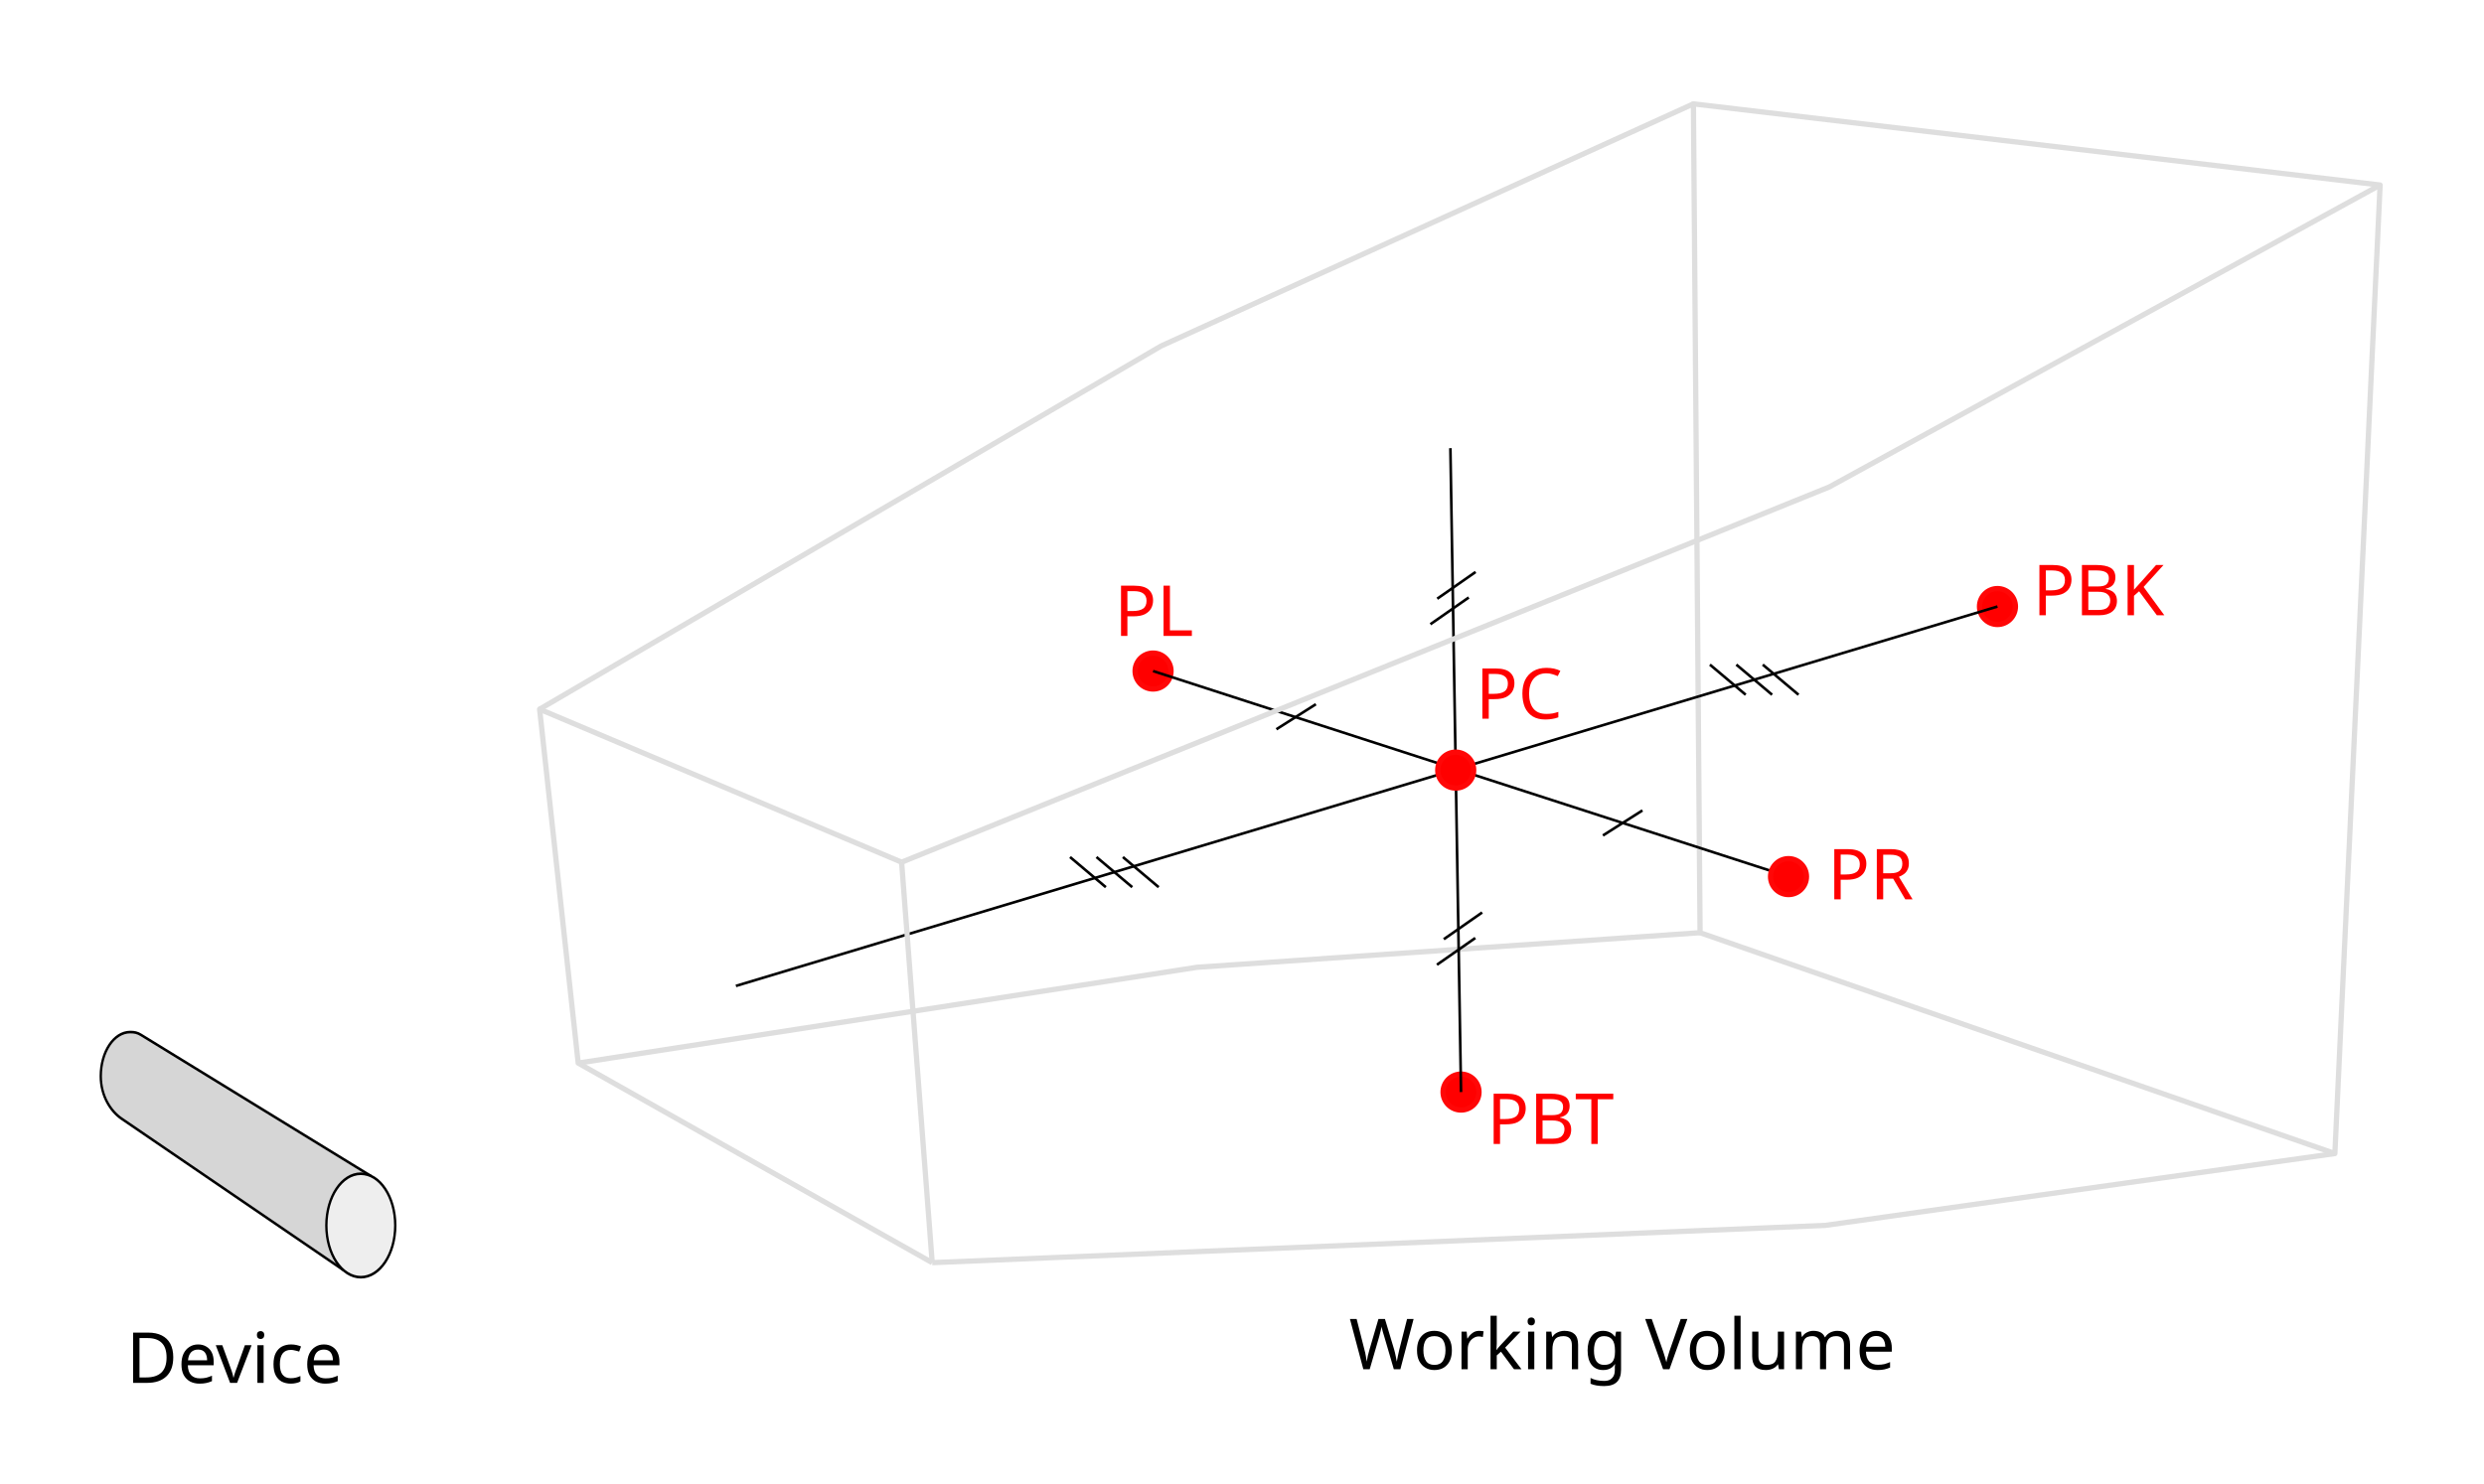
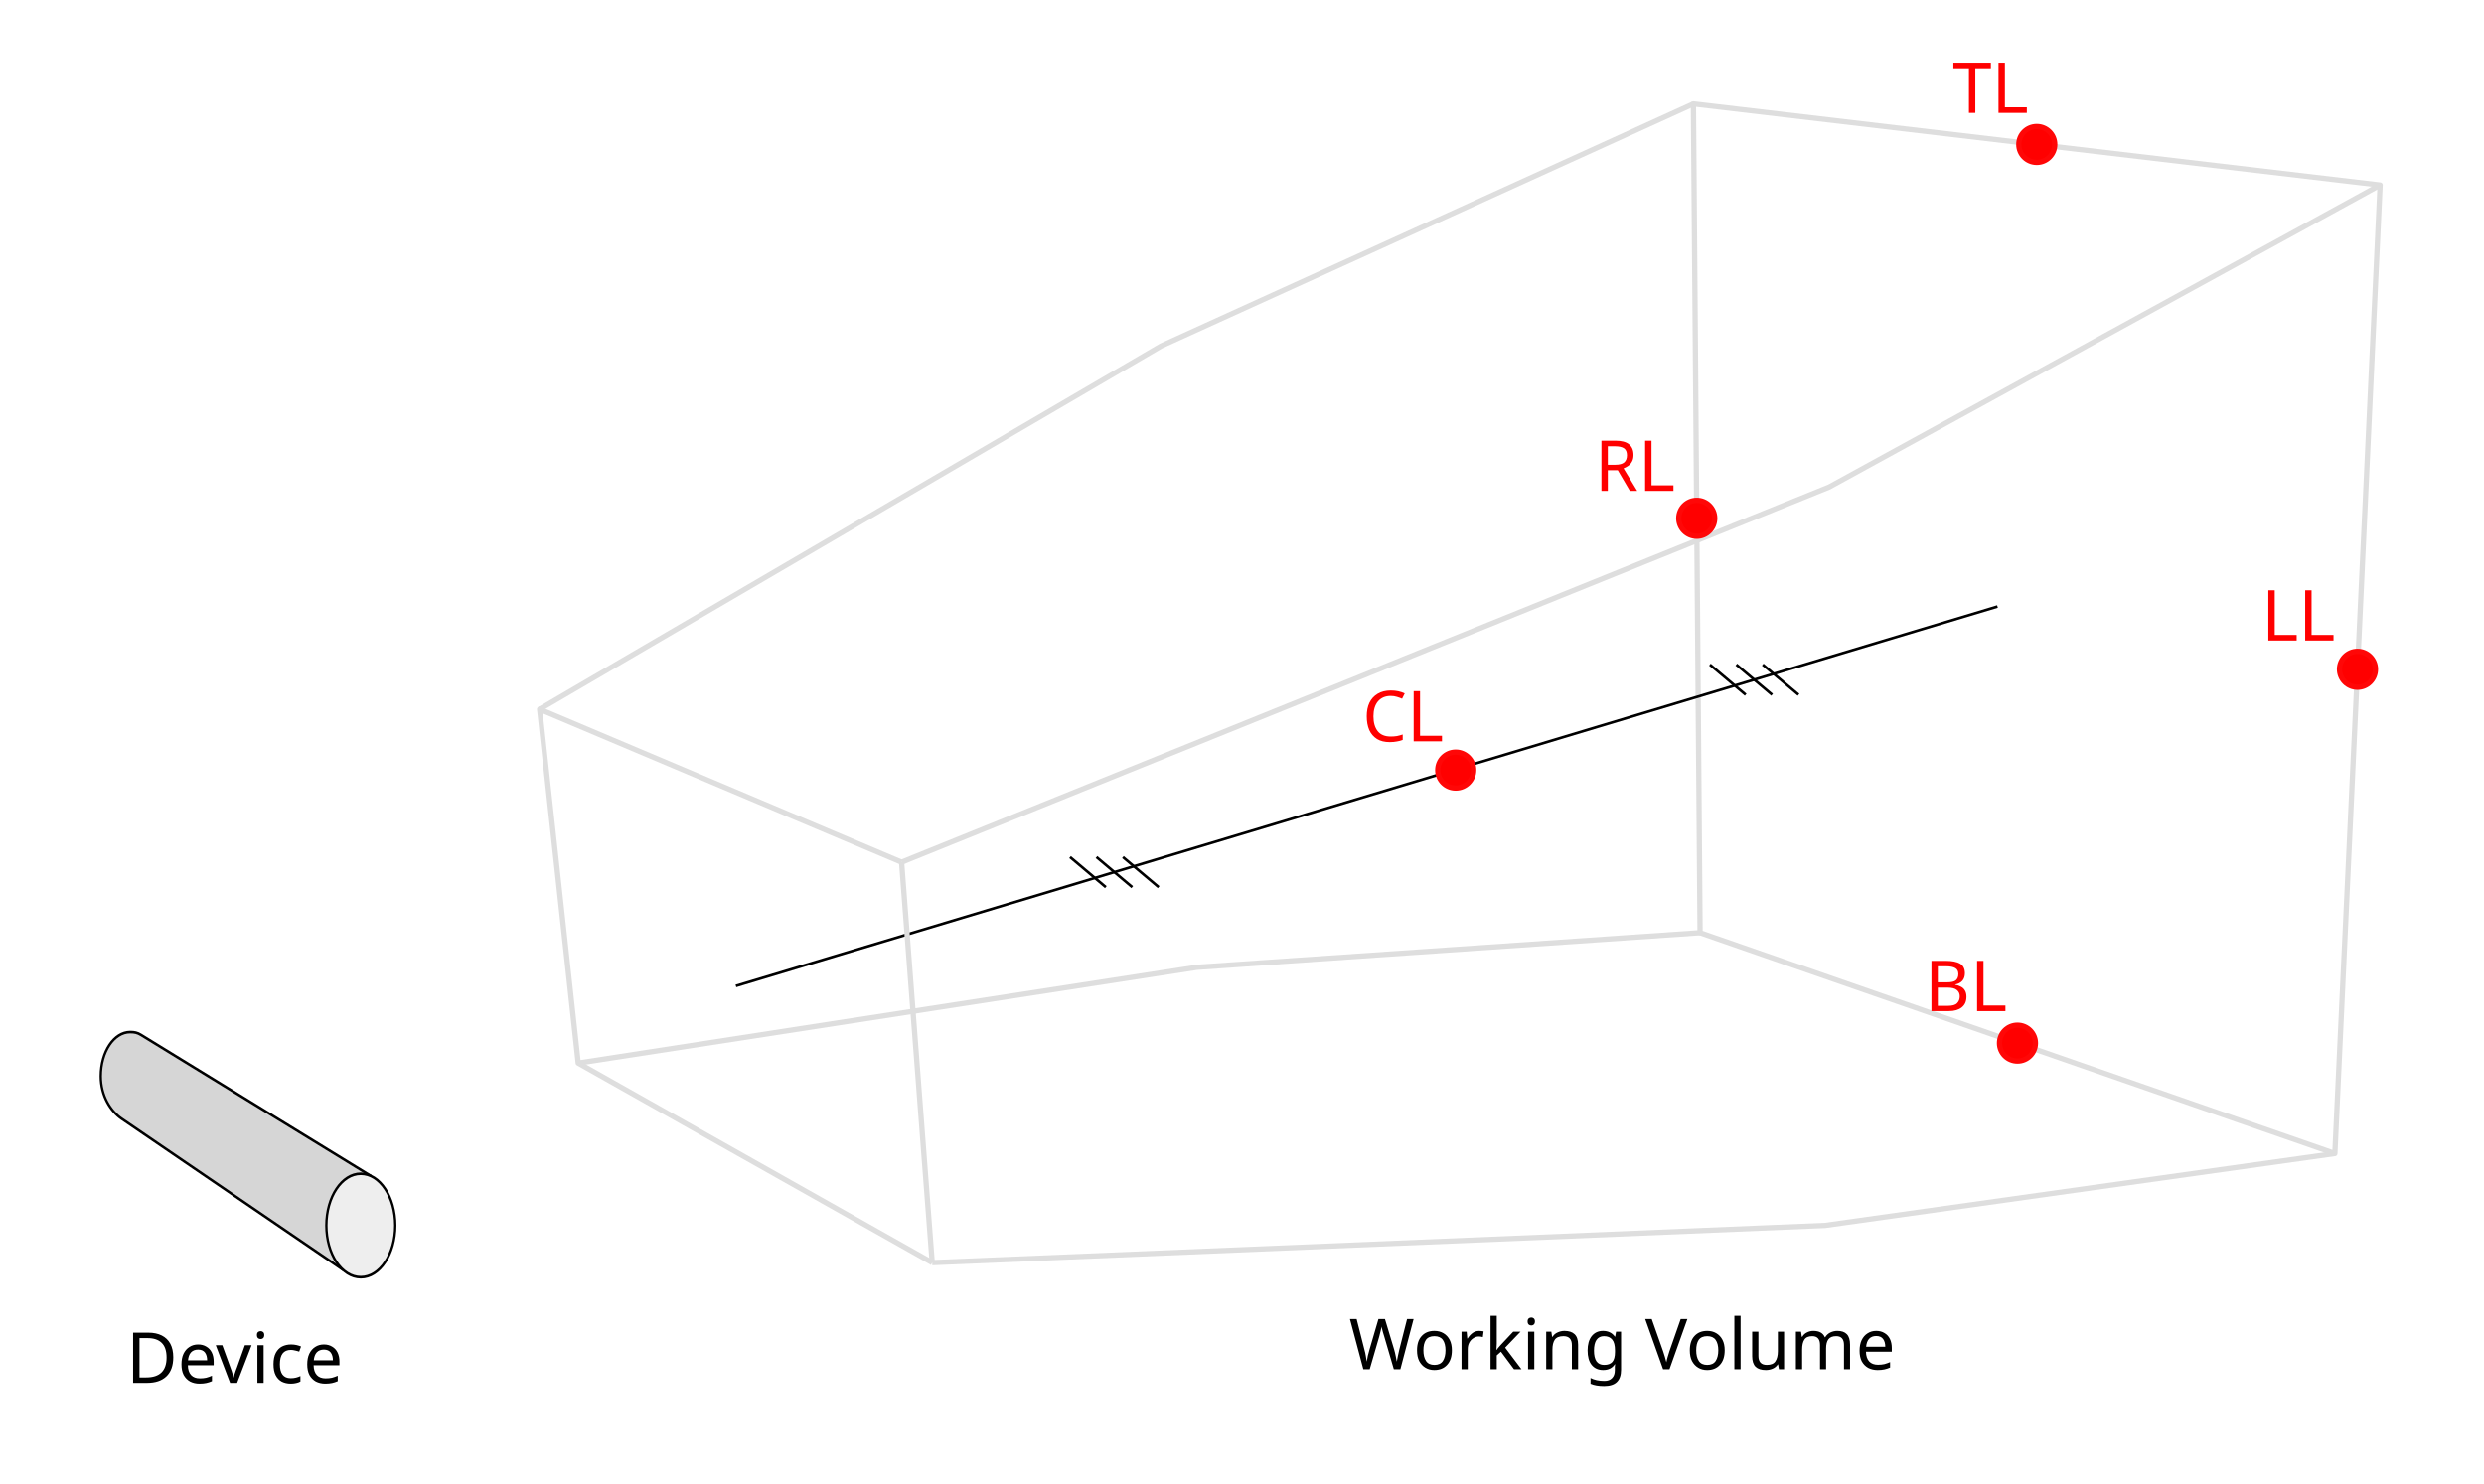
<svg xmlns="http://www.w3.org/2000/svg" width="249.436mm" height="149.004mm" viewBox="0 0 249.436 149.004" version="1.1" id="svg8">
  <defs id="defs2" />
  <g id="layer1" transform="translate(52.31594,-81.10732)">
    <path style="fill:none;stroke:#dedede;stroke-width:0.529;stroke-linecap:butt;stroke-linejoin:round;stroke-miterlimit:4;stroke-dasharray:none;stroke-opacity:1" d="M 41.293,207.936 5.746,187.89 1.871,152.344 l 36.349,15.368" id="path935" />
    <path style="fill:none;stroke:#dedede;stroke-width:0.529;stroke-linecap:butt;stroke-linejoin:round;stroke-miterlimit:4;stroke-dasharray:none;stroke-opacity:1" d="m 117.732,91.54 0.668,83.254 63.744,22.183 4.544,-97.286 z" id="path939" />
    <path style="fill:none;stroke:#dedede;stroke-width:0.529;stroke-linecap:butt;stroke-linejoin:miter;stroke-miterlimit:4;stroke-dasharray:none;stroke-opacity:1" d="m 41.293,207.936 89.669,-3.742 51.182,-7.216" id="path943" />
    <path style="fill:none;stroke:#dedede;stroke-width:0.529;stroke-linecap:butt;stroke-linejoin:miter;stroke-miterlimit:4;stroke-dasharray:none;stroke-opacity:1" d="m 5.746,187.89 62.14,-9.622 50.514,-3.474" id="path945" />
    <path style="fill:none;stroke:#dedede;stroke-width:0.529;stroke-linecap:butt;stroke-linejoin:miter;stroke-miterlimit:4;stroke-dasharray:none;stroke-opacity:1" d="M 1.871,152.344 64.278,115.861 117.732,91.54" id="path947" />
    <g id="g1142" transform="matrix(0.892695,0,0,1,14.19863,-3.401786)" style="stroke:#000000;stroke-opacity:1">
      <g id="g870" style="stroke:#000000;stroke-opacity:1">
        <path id="path1092-4" style="fill:#d6d6d6;fill-opacity:1;stroke:#000000;stroke-width:0.265;stroke-linejoin:round;stroke-miterlimit:4;stroke-dasharray:none;stroke-opacity:1" d="m -35.895,212.078 -24.94,-15.203 c -1.232,-0.751 -2.34,-2.292 -2.34,-4.264 1e-6,-2.45 1.481,-4.435 3.307,-4.435 0.488,0 0.802,0.055 1.219,0.283 l 25.884,14.185" />
        <path id="path1092" style="fill:#eeeeee;fill-opacity:1;stroke:#000000;stroke-width:0.265;stroke-linejoin:round;stroke-miterlimit:4;stroke-dasharray:none;stroke-opacity:1" d="m -30.048,207.603 a 3.875,5.197 0 0 1 -3.875,5.197 3.875,5.197 0 0 1 -3.875,-5.197 3.875,5.197 0 0 1 3.875,-5.197 3.875,5.197 0 0 1 3.875,5.197 z" />
      </g>
    </g>
    <text xml:space="preserve" style="font-size:7.056px;line-height:1.25;font-family:sans-serif;stroke-width:0.265;fill:#000000;" x="-39.635" y="220.011" id="text1146">
      <tspan id="tspan1144" x="-39.635" y="220.011" style="stroke-width:0.265;fill:#000000;">Device</tspan>
    </text>
    <text xml:space="preserve" style="font-size:7.056px;line-height:1.25;font-family:sans-serif;stroke-width:0.265;fill:#000000;" x="83.165" y="218.644" id="text1146-1">
      <tspan id="tspan1144-7" x="83.165" y="218.644" style="stroke-width:0.265;fill:#000000;">Working Volume</tspan>
    </text>
-     <circle style="fill:#ff0000;fill-opacity:1;stroke:#ff0707;stroke-width:0.529;stroke-linejoin:miter;stroke-miterlimit:4;stroke-dasharray:none" id="path949" cx="63.471" cy="148.512" r="1.804" />
-     <circle style="fill:#ff0000;fill-opacity:1;stroke:#ff0707;stroke-width:0.529;stroke-linejoin:miter;stroke-miterlimit:4;stroke-dasharray:none" id="path949-0" cx="94.397" cy="190.802" r="1.804" />
-     <circle style="fill:#ff0000;fill-opacity:1;stroke:#ff0707;stroke-width:0.529;stroke-linejoin:miter;stroke-miterlimit:4;stroke-dasharray:none" id="path949-1" cx="148.263" cy="142.031" r="1.804" />
    <path style="fill:none;stroke:#000000;stroke-width:0.265px;stroke-linecap:butt;stroke-linejoin:miter;stroke-opacity:1" d="M 21.582,180.14 148.263,142.031" id="path950" />
-     <path style="fill:none;stroke:#000000;stroke-width:0.265px;stroke-linecap:butt;stroke-linejoin:miter;stroke-opacity:1" d="m 63.471,148.512 63.811,20.647" id="path952" />
-     <path style="fill:none;stroke:#000000;stroke-width:0.265px;stroke-linecap:butt;stroke-linejoin:miter;stroke-opacity:1" d="M 94.397,190.802 93.863,158.463" id="path954" />
-     <path style="fill:none;stroke:#000000;stroke-width:0.265px;stroke-linecap:butt;stroke-linejoin:miter;stroke-opacity:1" d="M 93.863,158.463 93.328,126.123" id="path954-1" />
    <g id="g1048" transform="translate(38.09365,59.94842)">
      <path style="fill:none;stroke:#000000;stroke-width:0.265px;stroke-linecap:butt;stroke-linejoin:miter;stroke-opacity:1" d="m 17.043,107.247 3.591,3.024" id="path1003" />
      <path style="fill:none;stroke:#000000;stroke-width:0.265px;stroke-linecap:butt;stroke-linejoin:miter;stroke-opacity:1" d="m 19.696,107.247 3.591,3.024" id="path1003-3" />
      <path style="fill:none;stroke:#000000;stroke-width:0.265px;stroke-linecap:butt;stroke-linejoin:miter;stroke-opacity:1" d="m 22.349,107.247 3.591,3.024" id="path1003-3-2" />
    </g>
    <g id="g1048-5" transform="translate(102.3457,40.61978)">
      <path style="fill:none;stroke:#000000;stroke-width:0.265px;stroke-linecap:butt;stroke-linejoin:miter;stroke-opacity:1" d="m 17.043,107.247 3.591,3.024" id="path1003-1" />
      <path style="fill:none;stroke:#000000;stroke-width:0.265px;stroke-linecap:butt;stroke-linejoin:miter;stroke-opacity:1" d="m 19.696,107.247 3.591,3.024" id="path1003-3-4" />
      <path style="fill:none;stroke:#000000;stroke-width:0.265px;stroke-linecap:butt;stroke-linejoin:miter;stroke-opacity:1" d="m 22.349,107.247 3.591,3.024" id="path1003-3-2-3" />
    </g>
-     <g id="g1048-0" transform="matrix(-0.9909554,-0.1341916,-0.1341916,0.9909554,111.0996,47.85409)">
-       <path style="fill:none;stroke:#000000;stroke-width:0.265px;stroke-linecap:butt;stroke-linejoin:miter;stroke-opacity:1" d="m 17.043,107.247 3.591,3.024" id="path1003-0" />
-     </g>
-     <g id="g1048-0-5" transform="matrix(-0.9909554,-0.1341916,-0.1341916,0.9909554,143.891,58.52302)">
-       <path style="fill:none;stroke:#000000;stroke-width:0.265px;stroke-linecap:butt;stroke-linejoin:miter;stroke-opacity:1" d="m 17.043,107.247 3.591,3.024" id="path1003-0-6" />
-     </g>
-     <g id="g1048-3" transform="rotate(105,44.43685,153.1423)">
-       <path style="fill:none;stroke:#000000;stroke-width:0.265px;stroke-linecap:butt;stroke-linejoin:miter;stroke-opacity:1" d="m 17.043,107.247 3.591,3.024" id="path1003-02" />
-       <path style="fill:none;stroke:#000000;stroke-width:0.265px;stroke-linecap:butt;stroke-linejoin:miter;stroke-opacity:1" d="m 19.696,107.247 3.591,3.024" id="path1003-3-24" />
-     </g>
-     <g id="g1048-3-7" transform="rotate(105,31.64375,170.4959)">
-       <path style="fill:none;stroke:#000000;stroke-width:0.265px;stroke-linecap:butt;stroke-linejoin:miter;stroke-opacity:1" d="m 17.043,107.247 3.591,3.024" id="path1003-02-3" />
-       <path style="fill:none;stroke:#000000;stroke-width:0.265px;stroke-linecap:butt;stroke-linejoin:miter;stroke-opacity:1" d="m 19.696,107.247 3.591,3.024" id="path1003-3-24-9" />
-     </g>
-     <circle style="fill:#ff0000;fill-opacity:1;stroke:#ff0707;stroke-width:0.529;stroke-linejoin:miter;stroke-miterlimit:4;stroke-dasharray:none" id="path949-8" cx="127.282" cy="169.159" r="1.804" />
-     <circle style="fill:#ff0000;fill-opacity:1;stroke:#ff0707;stroke-width:0.529;stroke-linejoin:miter;stroke-miterlimit:4;stroke-dasharray:none" id="path949-7" cx="93.863" cy="158.463" r="1.804" />
-     <text xml:space="preserve" style="font-size:7.056px;line-height:1.25;font-family:sans-serif;stroke-width:0.265;fill:#ff0000;" x="131.192" y="171.444" id="text1209">
-       <tspan id="tspan1207" x="131.192" y="171.444" style="stroke-width:0.265;fill:#ff0000;">PR</tspan>
-     </text>
-     <text xml:space="preserve" style="font-size:7.056px;line-height:1.25;font-family:sans-serif;stroke-width:0.265;fill:#ff0000;" x="96.985" y="196.012" id="text1213">
-       <tspan id="tspan1211" x="96.985" y="196.012" style="stroke-width:0.265;fill:#ff0000;">PBT</tspan>
-     </text>
-     <text xml:space="preserve" style="font-size:7.056px;line-height:1.25;font-family:sans-serif;stroke-width:0.265;fill:#ff0000;" x="59.565" y="144.985" id="text1217">
-       <tspan id="tspan1215" x="59.565" y="144.985" style="stroke-width:0.265;fill:#ff0000;">PL</tspan>
-     </text>
-     <text xml:space="preserve" style="font-size:7.056px;line-height:1.25;font-family:sans-serif;stroke-width:0.265;fill:#ff0000;" x="95.851" y="153.301" id="text1221">
-       <tspan id="tspan1219" x="95.851" y="153.301" style="stroke-width:0.265;fill:#ff0000;">PC</tspan>
-     </text>
-     <text xml:space="preserve" style="font-size:7.056px;line-height:1.25;font-family:sans-serif;stroke-width:0.265;fill:#ff0000;" x="151.791" y="142.906" id="text1225">
-       <tspan id="tspan1223" x="151.791" y="142.906" style="stroke-width:0.265;fill:#ff0000;">PBK</tspan>
-     </text>
    <path style="fill:none;stroke:#dedede;stroke-width:0.529;stroke-linecap:butt;stroke-linejoin:miter;stroke-miterlimit:4;stroke-dasharray:none;stroke-opacity:1" d="M 38.22,167.712 131.363,130.027 186.688,99.692" id="path941" />
    <path style="fill:none;stroke:#dedede;stroke-width:0.529;stroke-linecap:butt;stroke-linejoin:miter;stroke-opacity:1;stroke-miterlimit:4;stroke-dasharray:none" d="m 38.22,167.712 3.074,40.224" id="path1233" />
+     <circle style="fill:#ff0000;fill-opacity:1;stroke:#ff0707;stroke-width:0.529;stroke-linejoin:miter;stroke-miterlimit:4;stroke-dasharray:none" id="path949" cx="152.21" cy="95.616" r="1.804" />
+     <circle style="fill:#ff0000;fill-opacity:1;stroke:#ff0707;stroke-width:0.529;stroke-linejoin:miter;stroke-miterlimit:4;stroke-dasharray:none" id="path949-0" cx="118.066" cy="133.167" r="1.804" />
+     <circle style="fill:#ff0000;fill-opacity:1;stroke:#ff0707;stroke-width:0.529;stroke-linejoin:miter;stroke-miterlimit:4;stroke-dasharray:none" id="path949-1" cx="184.416" cy="148.335" r="1.804" />
+     <circle style="fill:#ff0000;fill-opacity:1;stroke:#ff0707;stroke-width:0.529;stroke-linejoin:miter;stroke-miterlimit:4;stroke-dasharray:none" id="path949-8" cx="150.272" cy="185.886" r="1.804" />
+     <circle style="fill:#ff0000;fill-opacity:1;stroke:#ff0707;stroke-width:0.529;stroke-linejoin:miter;stroke-miterlimit:4;stroke-dasharray:none" id="path949-7" cx="93.863" cy="158.463" r="1.804" />
+     <text xml:space="preserve" style="font-size:7.056px;line-height:1.25;font-family:sans-serif;fill:#ff0000;stroke-width:0.265" x="140.947" y="182.669" id="text1209">
+       <tspan id="tspan1207" x="140.947" y="182.669" style="fill:#ff0000;stroke-width:0.265">BL</tspan>
+     </text>
+     <text xml:space="preserve" style="font-size:7.056px;line-height:1.25;font-family:sans-serif;fill:#ff0000;stroke-width:0.265" x="143.757" y="92.445" id="text1213">
+       <tspan id="tspan1211" x="143.757" y="92.445" style="fill:#ff0000;stroke-width:0.265">TL</tspan>
+     </text>
+     <text xml:space="preserve" style="font-size:7.056px;line-height:1.25;font-family:sans-serif;fill:#ff0000;stroke-width:0.265" x="107.807" y="130.419" id="text1217">
+       <tspan id="tspan1215" x="107.807" y="130.419" style="fill:#ff0000;stroke-width:0.265">RL</tspan>
+     </text>
+     <text xml:space="preserve" style="font-size:7.056px;line-height:1.25;font-family:sans-serif;fill:#ff0000;stroke-width:0.265" x="84.492" y="155.573" id="text1221">
+       <tspan id="tspan1219" x="84.492" y="155.573" style="fill:#ff0000;stroke-width:0.265">CL</tspan>
+     </text>
+     <text xml:space="preserve" style="font-size:7.056px;line-height:1.25;font-family:sans-serif;fill:#ff0000;stroke-width:0.265" x="174.776" y="145.446" id="text1225">
+       <tspan id="tspan1223" x="174.776" y="145.446" style="fill:#ff0000;stroke-width:0.265">LL</tspan>
+     </text>
  </g>
</svg>
